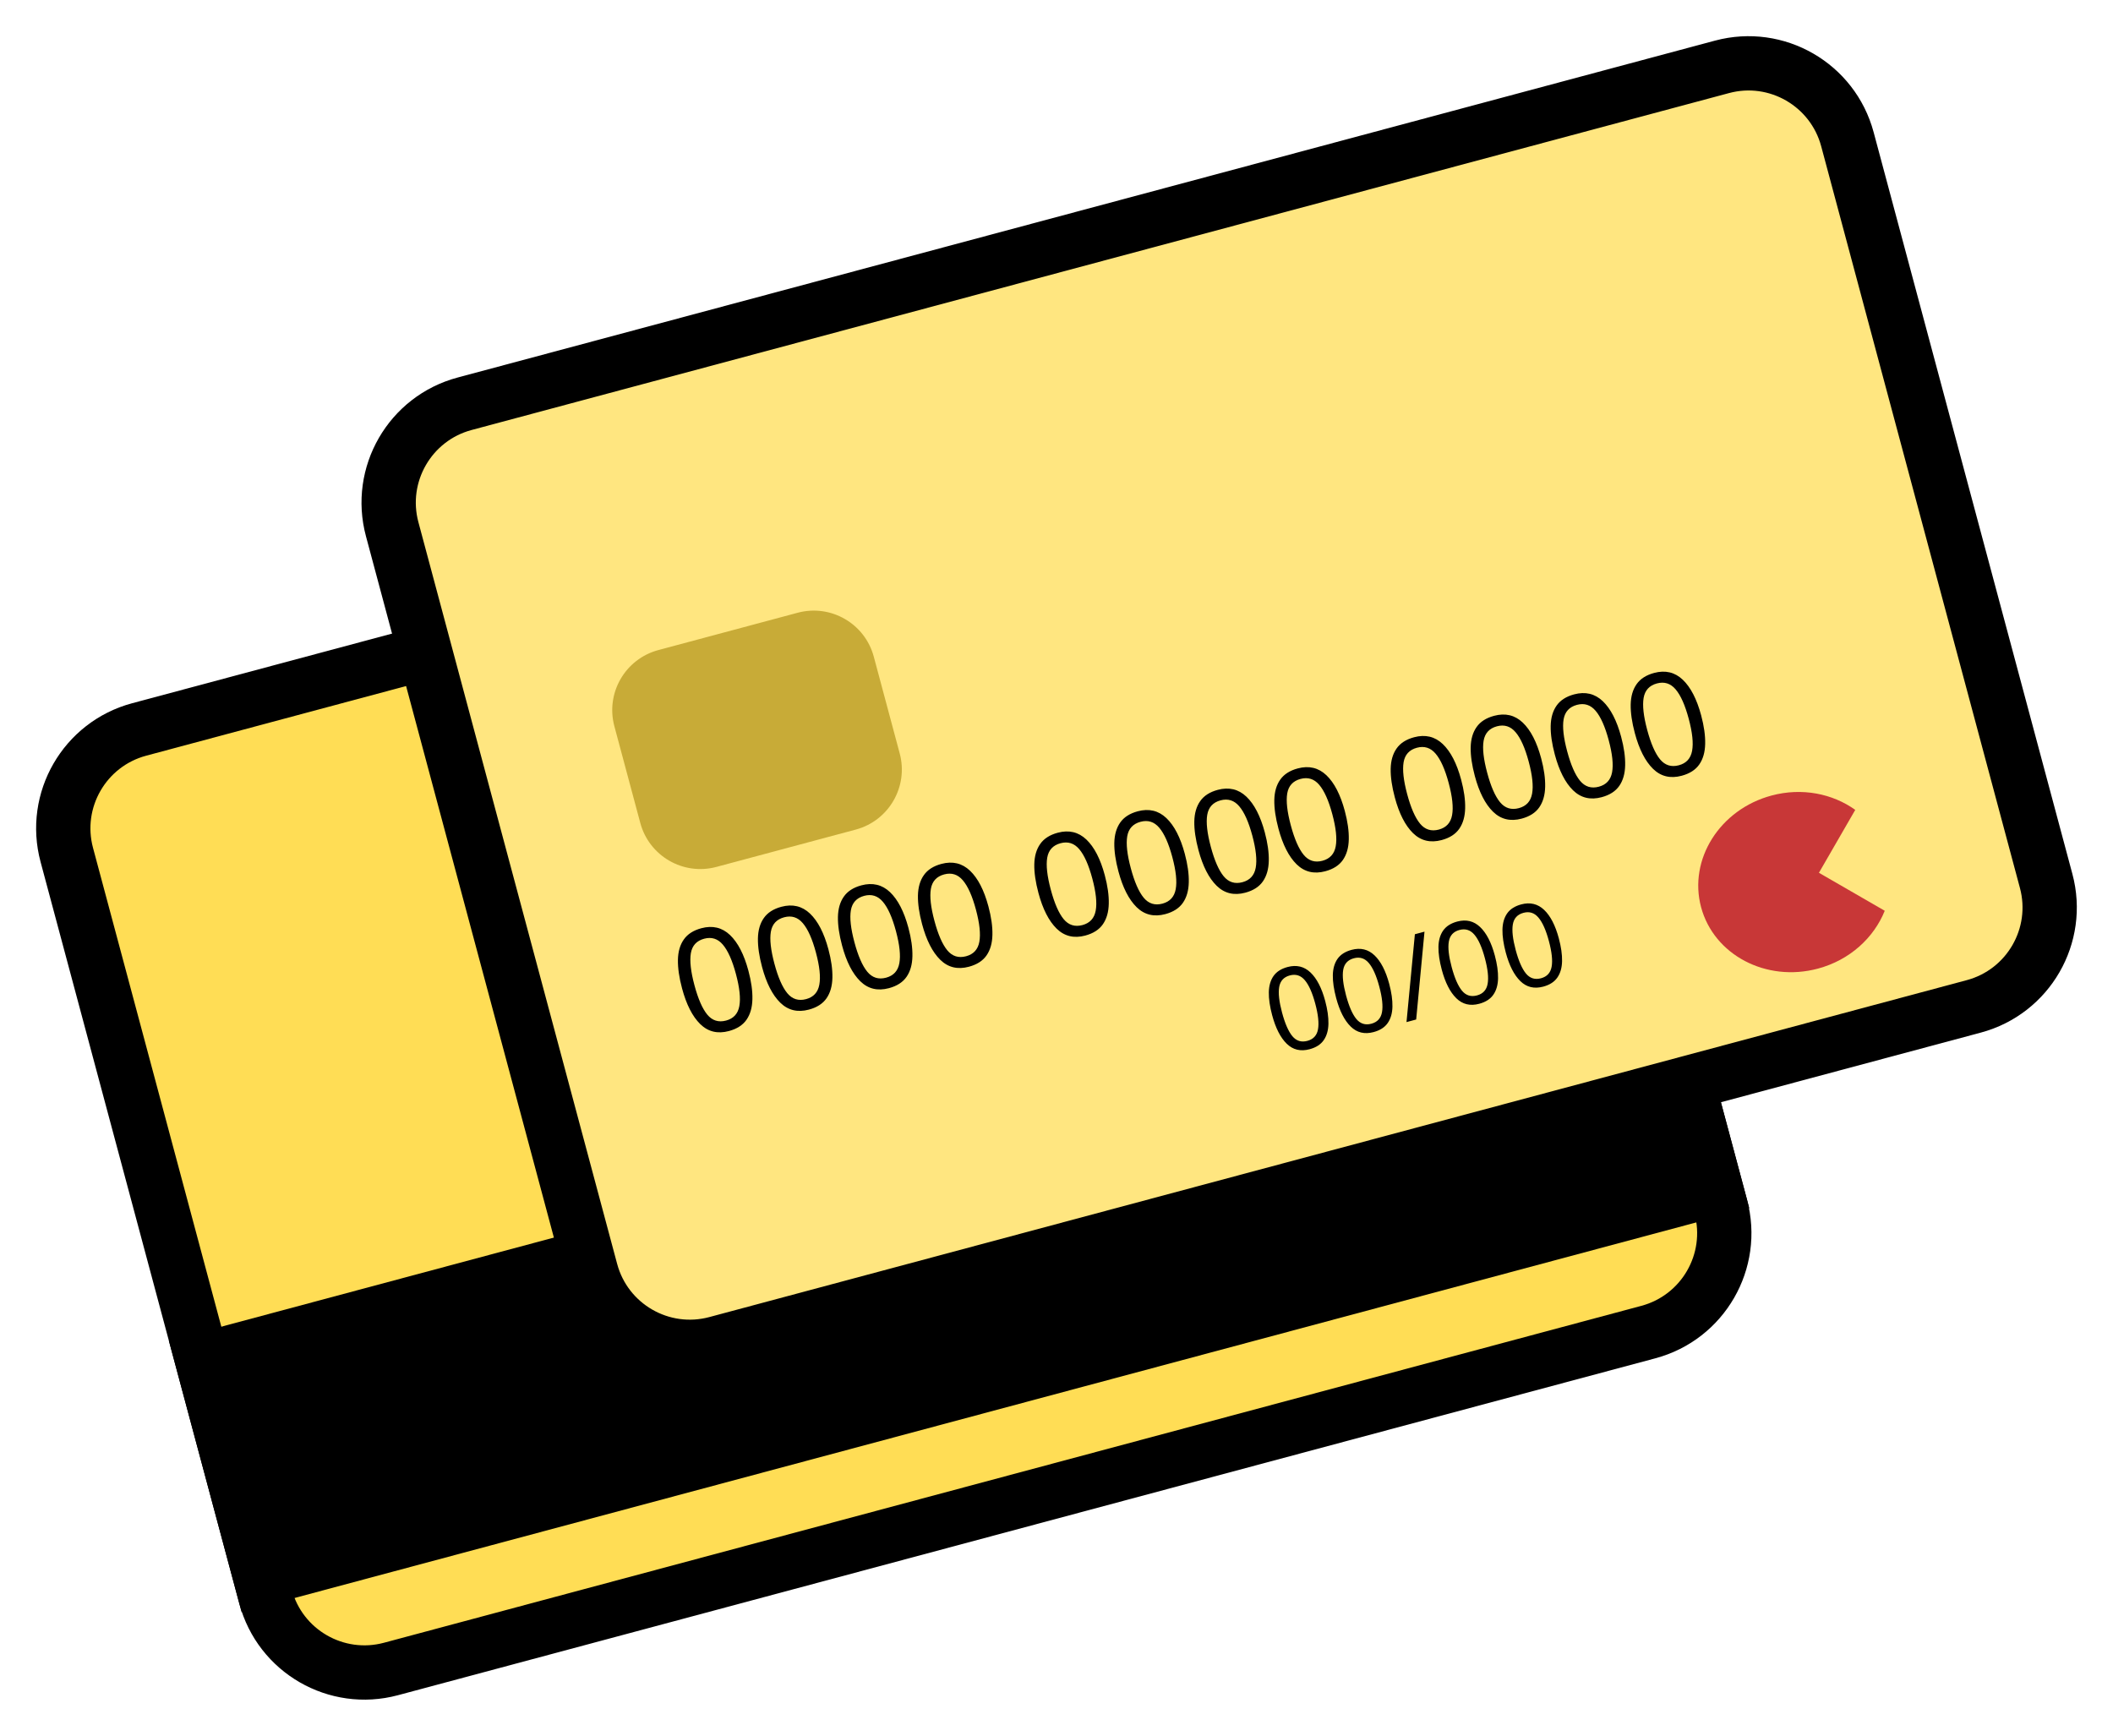
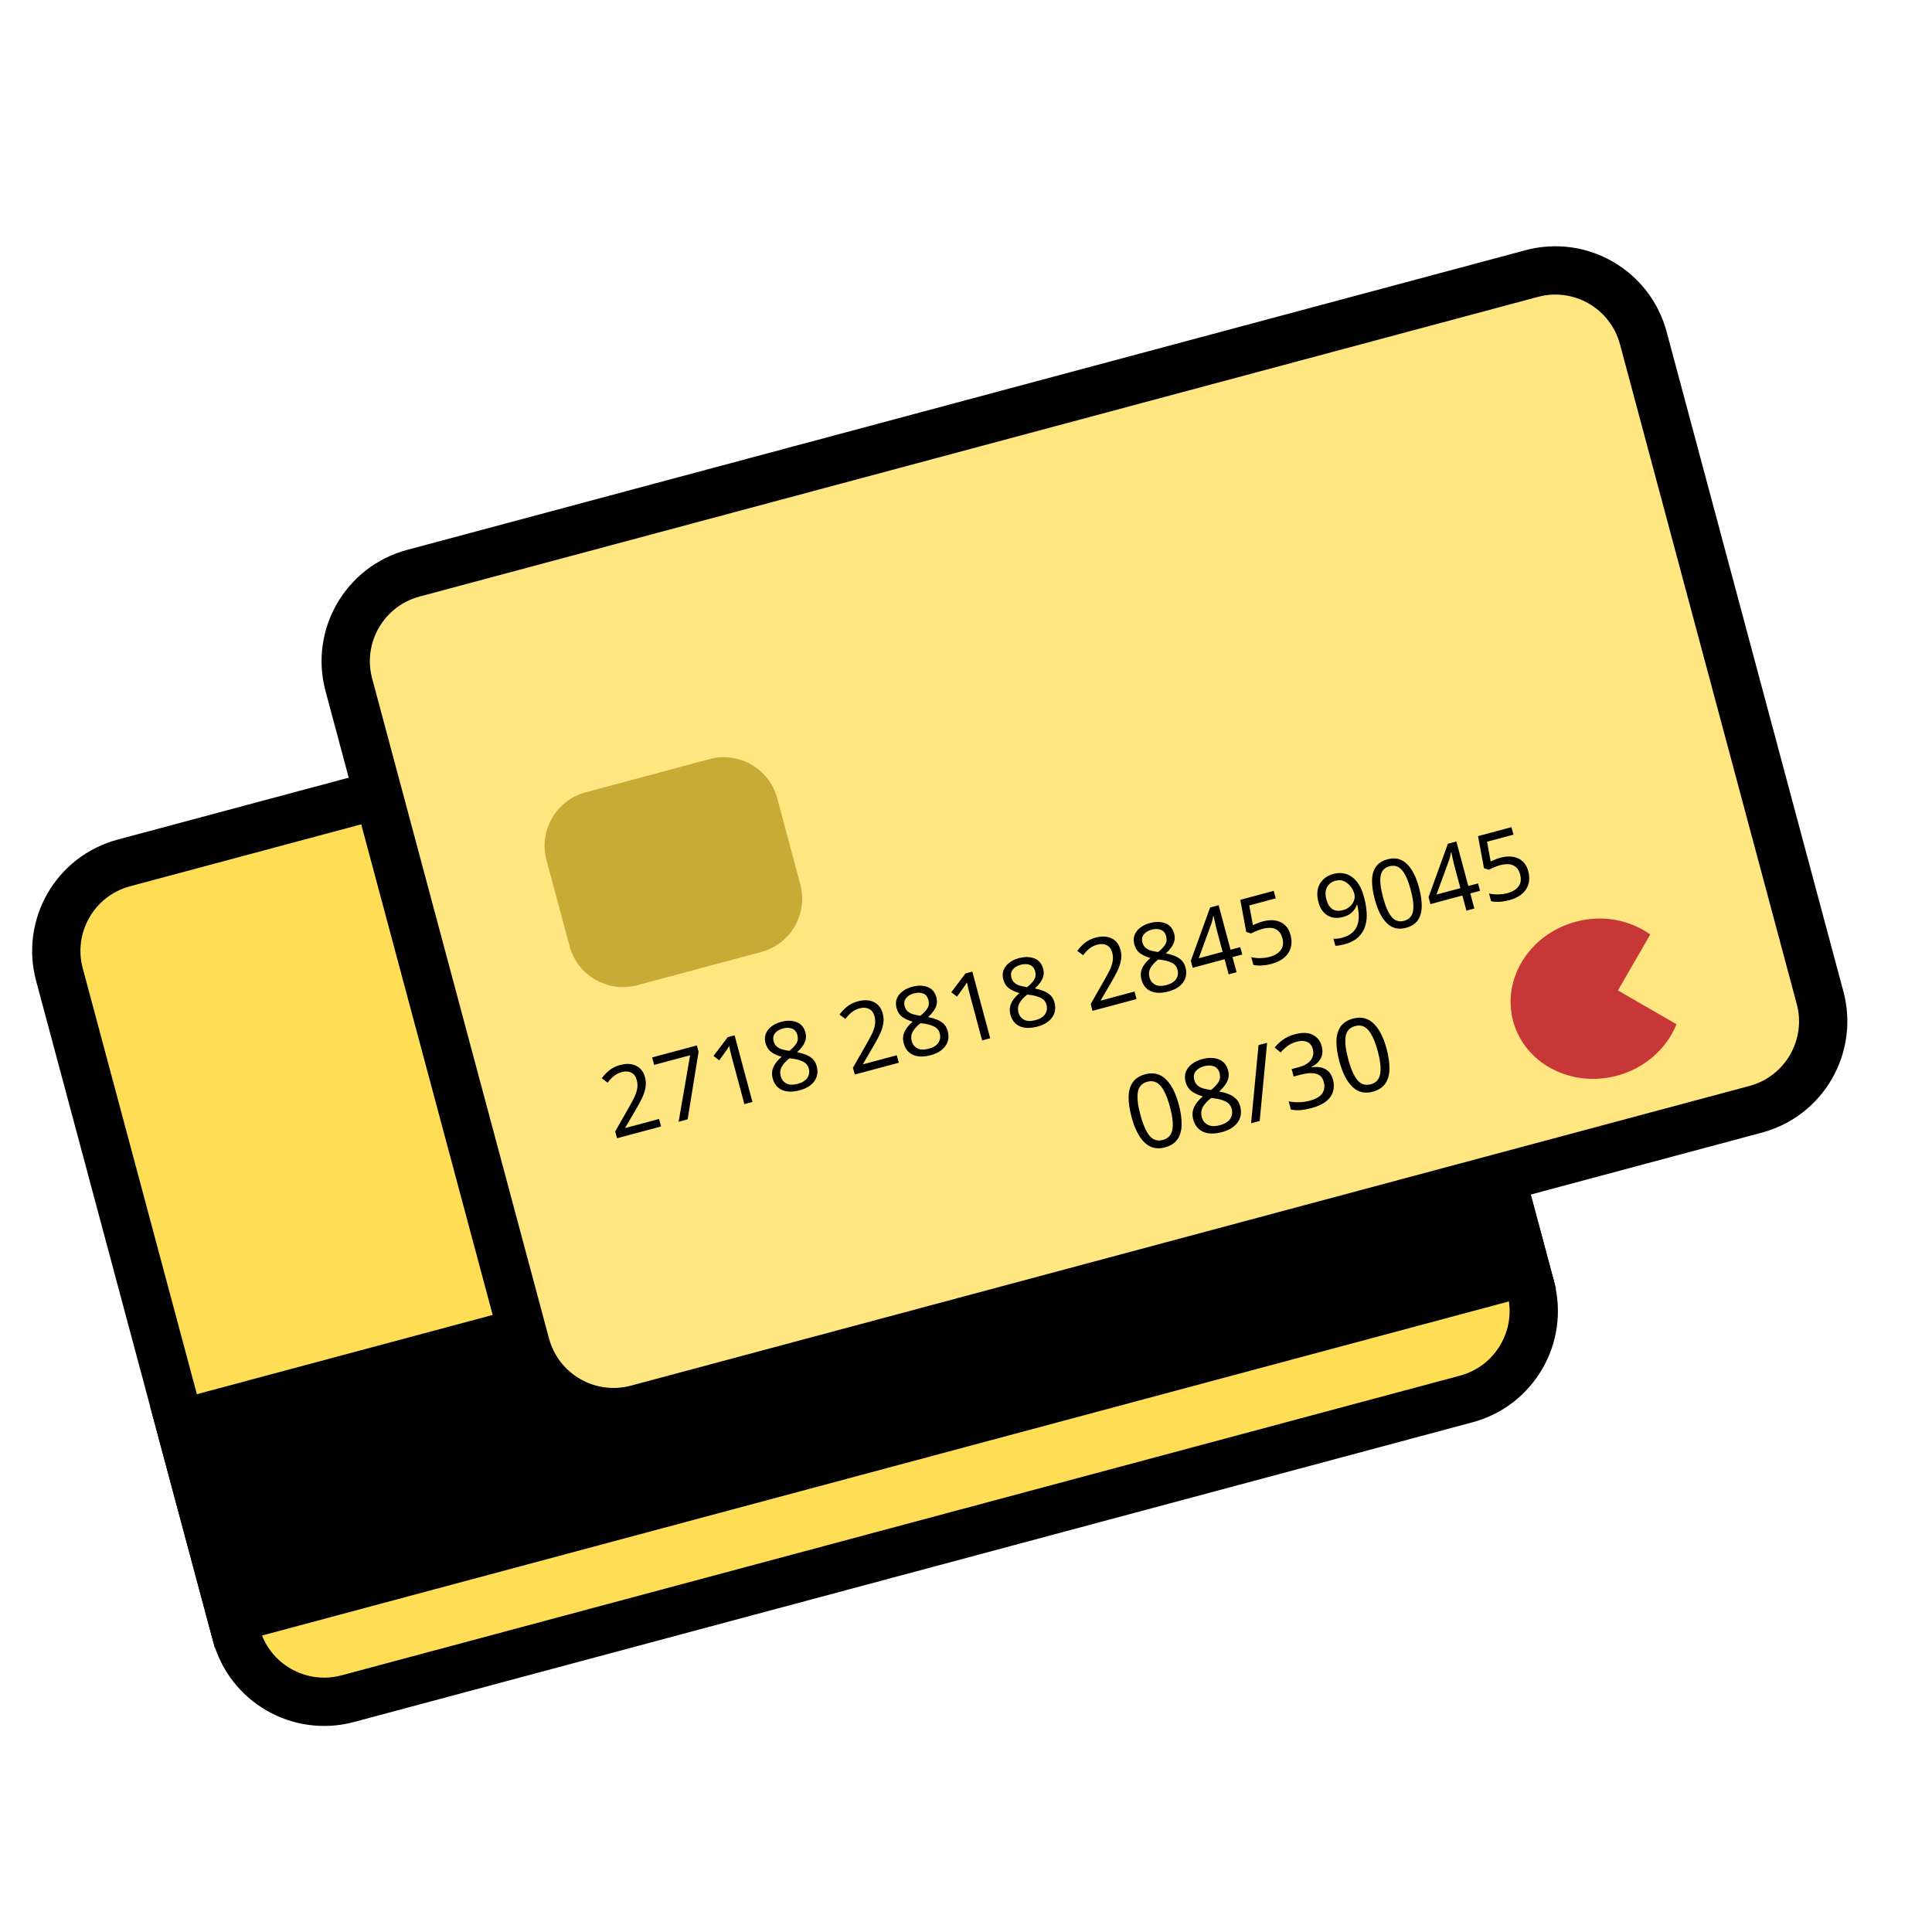
- <svg xmlns="http://www.w3.org/2000/svg" width="583.701" height="479.516" id="svg2" version="1.1">
+ <svg xmlns="http://www.w3.org/2000/svg" width="600" height="600" id="svg2" version="1.1">
  <defs id="defs4" />
-   <g id="layer1" transform="translate(-89.99313,-19.12542)">
+   <g id="layer1" transform="translate(-89.99313,101.3582)">
    <g id="g3815">
-       <rect transform="matrix(0.9659258,-0.258819,0.258819,0.9659258,0,0)" ry="28.284" y="246.362" x="38.677" height="268.701" width="416.183" id="rect2985" style="fill:#ffdd55;fill-opacity:1;stroke:#000000;stroke-width:15;stroke-linecap:round;stroke-miterlimit:4;stroke-opacity:1;stroke-dasharray:none" />
-       <rect transform="matrix(0.9659258,-0.258819,0.258819,0.9659258,0,0)" ry="0" y="419.098" x="38.677" height="62.629" width="416.183" id="rect2987" style="fill:#000000;fill-opacity:1;stroke:#000000;stroke-width:15;stroke-linecap:round;stroke-miterlimit:4;stroke-opacity:1;stroke-dasharray:none" />
-       <rect transform="matrix(0.9659258,-0.258819,0.258819,0.9659258,0,0)" ry="28.284" y="182.723" x="148.784" height="268.701" width="416.183" id="rect2985-3" style="fill:#ffe680;fill-opacity:1;stroke:#000000;stroke-width:15;stroke-linecap:round;stroke-miterlimit:4;stroke-opacity:1;stroke-dasharray:none" />
-       <text transform="matrix(0.9659258,-0.258819,0.258819,0.9659258,0,0)" id="text3010" y="368.591" x="191.348" style="font-size:40px;font-style:normal;font-weight:normal;line-height:125%;letter-spacing:0px;word-spacing:0px;fill:#000000;fill-opacity:1;stroke:none;font-family:Sans" xml:space="preserve">
-         <tspan y="368.591" x="191.348" id="tspan3012">0000 0000 0000</tspan>
+       <rect transform="matrix(0.9659258,-0.258819,0.258819,0.9659258,0,0)" ry="28.284" y="194.202" x="52.653" height="268.701" width="416.183" id="rect2985" style="fill:#ffdd55;fill-opacity:1;stroke:#000000;stroke-width:15;stroke-linecap:round;stroke-miterlimit:4;stroke-dasharray:none;stroke-opacity:1" />
+       <rect transform="matrix(0.9659258,-0.258819,0.258819,0.9659258,0,0)" ry="0" y="366.938" x="52.653" height="62.629" width="416.183" id="rect2987" style="fill:#000000;fill-opacity:1;stroke:#000000;stroke-width:15;stroke-linecap:round;stroke-miterlimit:4;stroke-dasharray:none;stroke-opacity:1" />
+       <rect transform="matrix(0.9659258,-0.258819,0.258819,0.9659258,0,0)" ry="28.284" y="130.563" x="162.76" height="268.701" width="416.183" id="rect2985-3" style="fill:#ffe680;fill-opacity:1;stroke:#000000;stroke-width:15;stroke-linecap:round;stroke-miterlimit:4;stroke-dasharray:none;stroke-opacity:1" />
+       <text transform="matrix(0.9659258,-0.258819,0.258819,0.9659258,0,0)" id="text3010" y="316.431" x="205.324" style="font-style:normal;font-weight:normal;font-size:40px;line-height:125%;font-family:Sans;letter-spacing:0px;word-spacing:0px;fill:#000000;fill-opacity:1;stroke:none" xml:space="preserve">
+         <tspan y="316.431" x="205.324" id="tspan3012" style="font-size:30px">2718 2818 2845 9045</tspan>
      </text>
-       <path id="path3014" d="m 579.368,238.892 c -14.28,3.826 -23.001,17.636 -19.463,30.838 3.538,13.203 17.994,20.802 32.274,16.975 8.804,-2.359 15.458,-8.514 18.462,-15.979 l -18.18,-10.496 10.032,-17.376 c -6.264,-4.489 -14.711,-6.217 -23.126,-3.962 z" style="fill:#c83737;fill-opacity:1;stroke:none" />
-       <rect transform="matrix(0.9659258,-0.258819,0.258819,0.9659258,0,0)" ry="17.173" y="262.299" x="193.985" height="62.012" width="74.193" id="rect3789" style="fill:#c8ab37;fill-opacity:1;stroke:none" />
-       <text transform="matrix(0.9659258,-0.258819,0.258819,0.9659258,0,0)" id="text3803" y="415.058" x="347.279" style="font-size:40px;font-style:normal;font-weight:normal;line-height:125%;letter-spacing:0px;word-spacing:0px;fill:#000000;fill-opacity:1;stroke:none;font-family:Sans" xml:space="preserve">
-         <tspan style="font-size:32px" y="415.058" x="347.279" id="tspan3805">00/00</tspan>
+       <path id="path3014" d="m 579.368,184.892 c -14.28,3.826 -23.001,17.636 -19.463,30.838 3.538,13.203 17.994,20.802 32.274,16.975 8.804,-2.359 15.458,-8.514 18.462,-15.979 l -18.18,-10.496 10.032,-17.376 c -6.264,-4.489 -14.711,-6.217 -23.126,-3.962 z" style="fill:#c83737;fill-opacity:1;stroke:none" />
+       <rect transform="matrix(0.9659258,-0.258819,0.258819,0.9659258,0,0)" ry="17.173" y="210.139" x="207.961" height="62.012" width="74.193" id="rect3789" style="fill:#c8ab37;fill-opacity:1;stroke:none" />
+       <text transform="matrix(0.9659258,-0.258819,0.258819,0.9659258,0,0)" id="text3803" y="362.898" x="361.255" style="font-style:normal;font-weight:normal;font-size:40px;line-height:125%;font-family:Sans;letter-spacing:0px;word-spacing:0px;fill:#000000;fill-opacity:1;stroke:none" xml:space="preserve">
+         <tspan style="font-size:32px" y="362.898" x="361.255" id="tspan3805">08/30</tspan>
      </text>
    </g>
  </g>
</svg>
